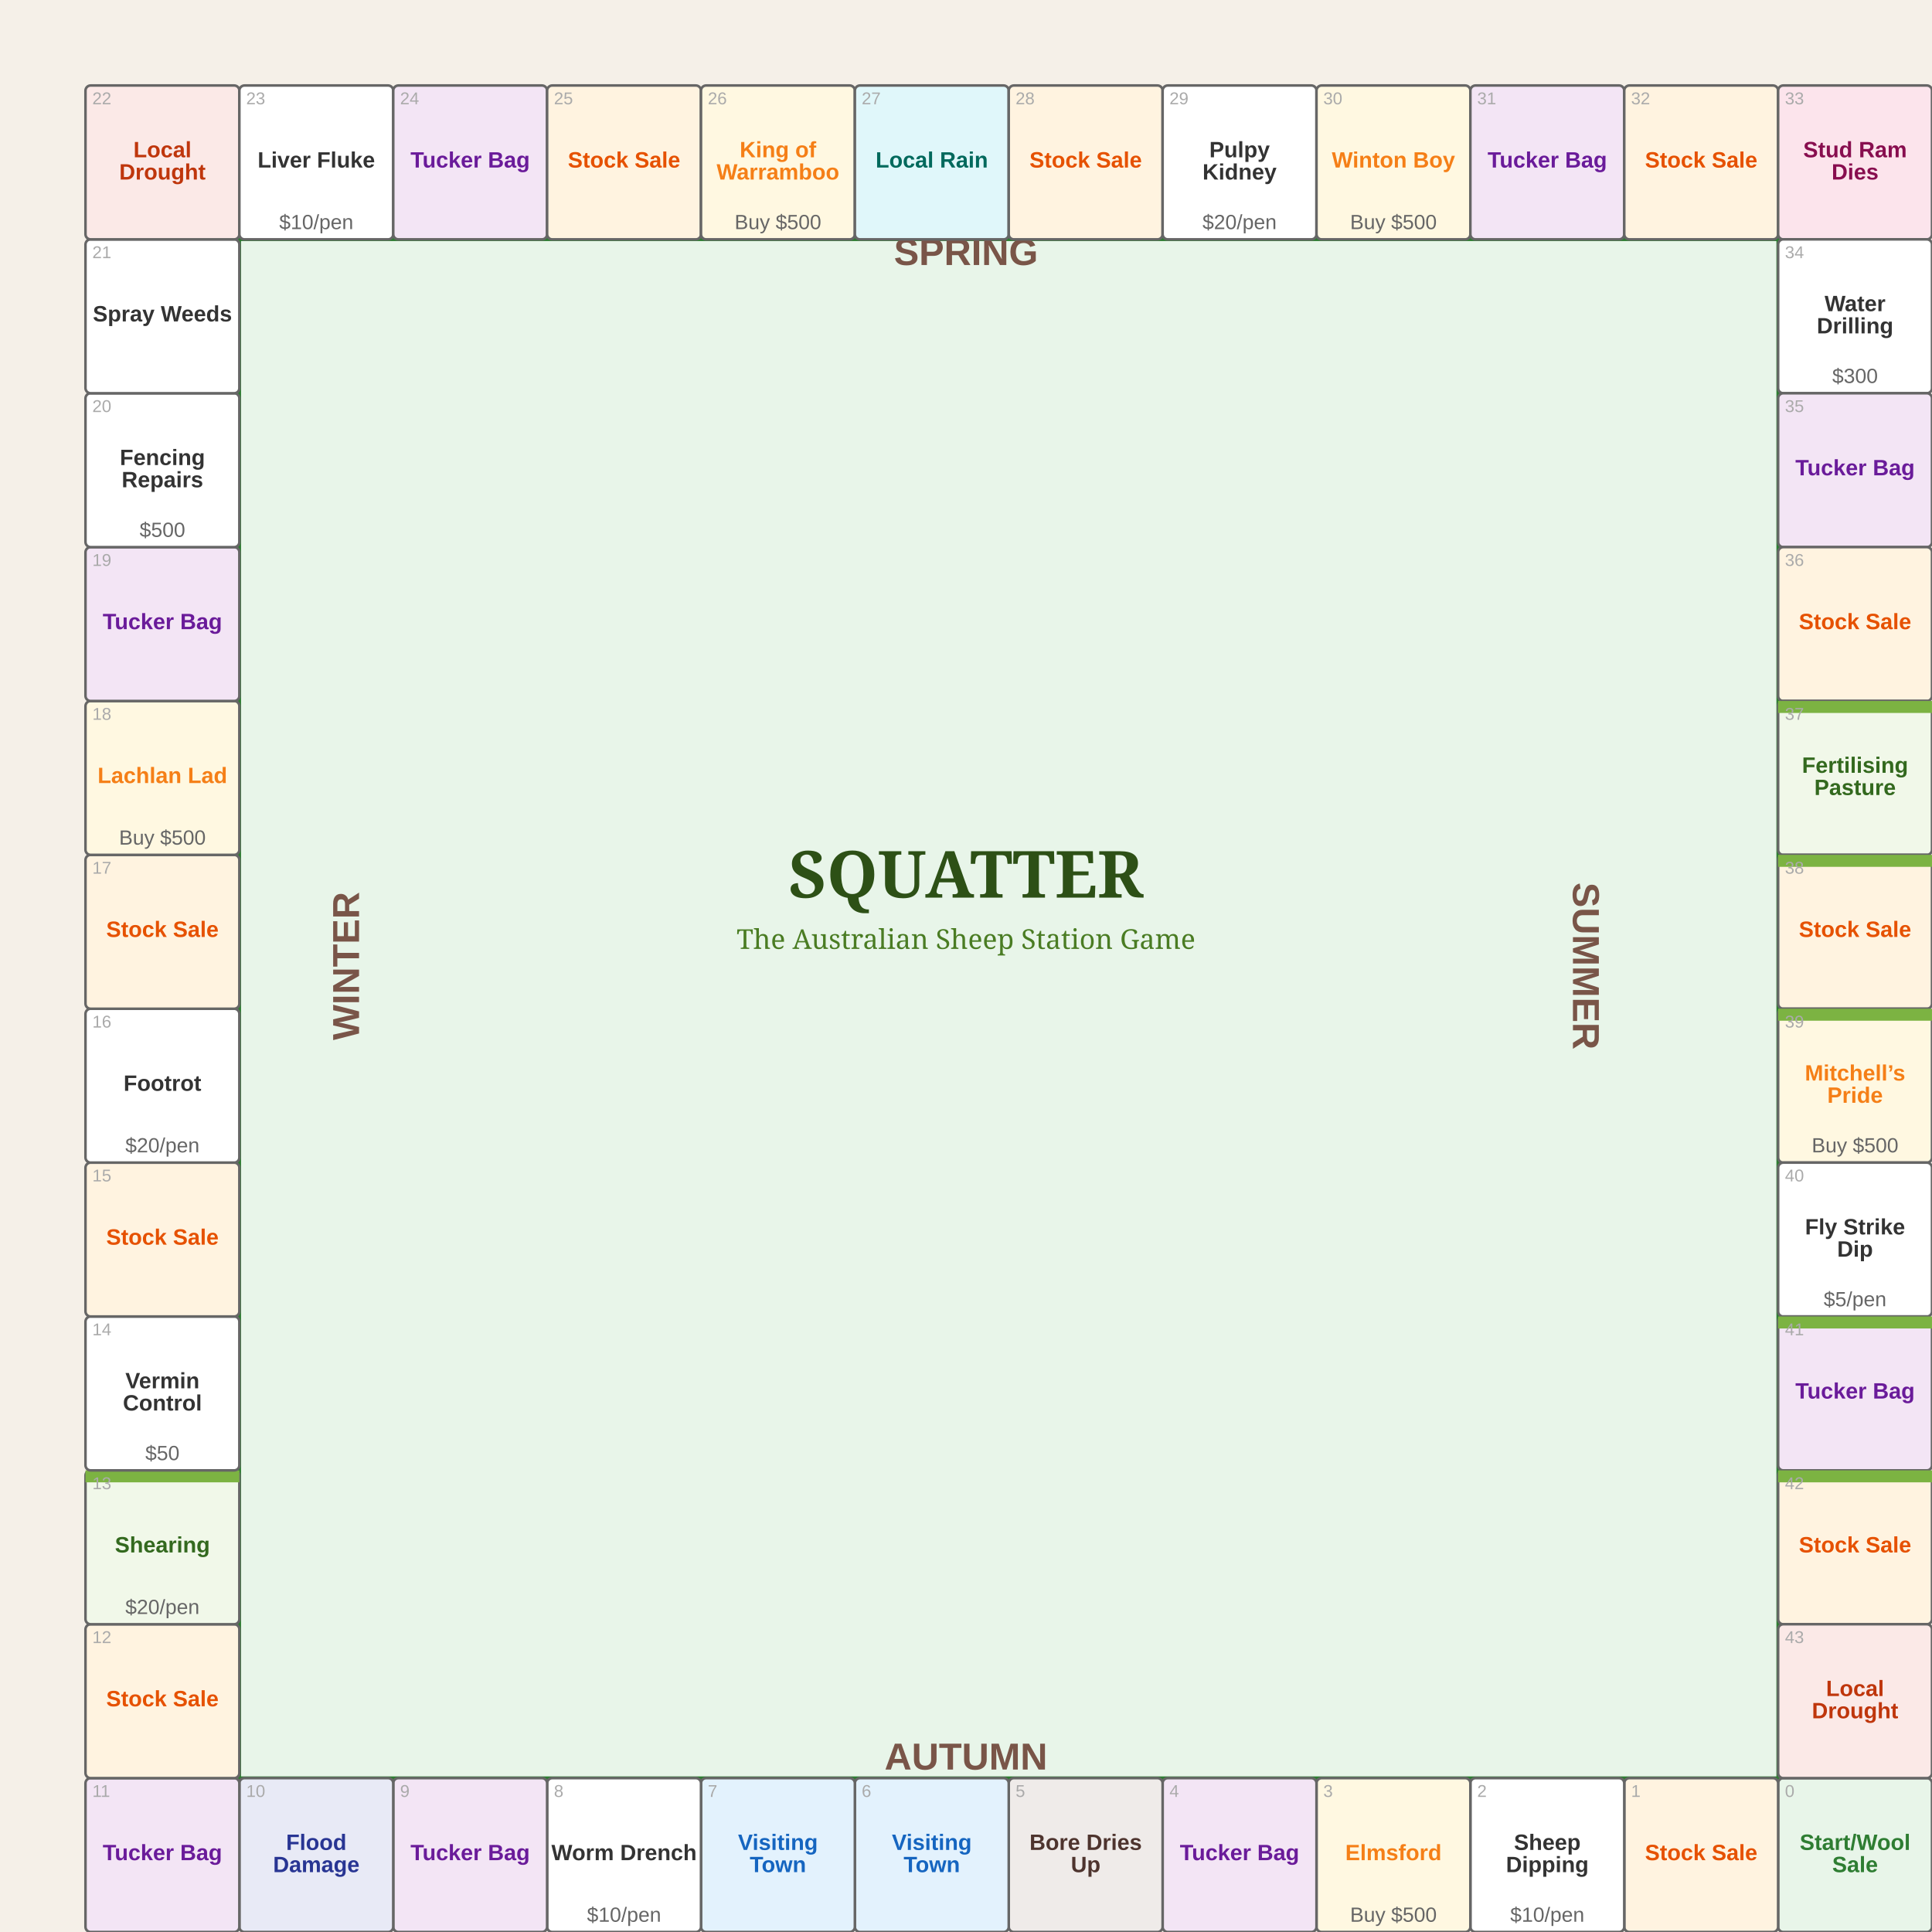
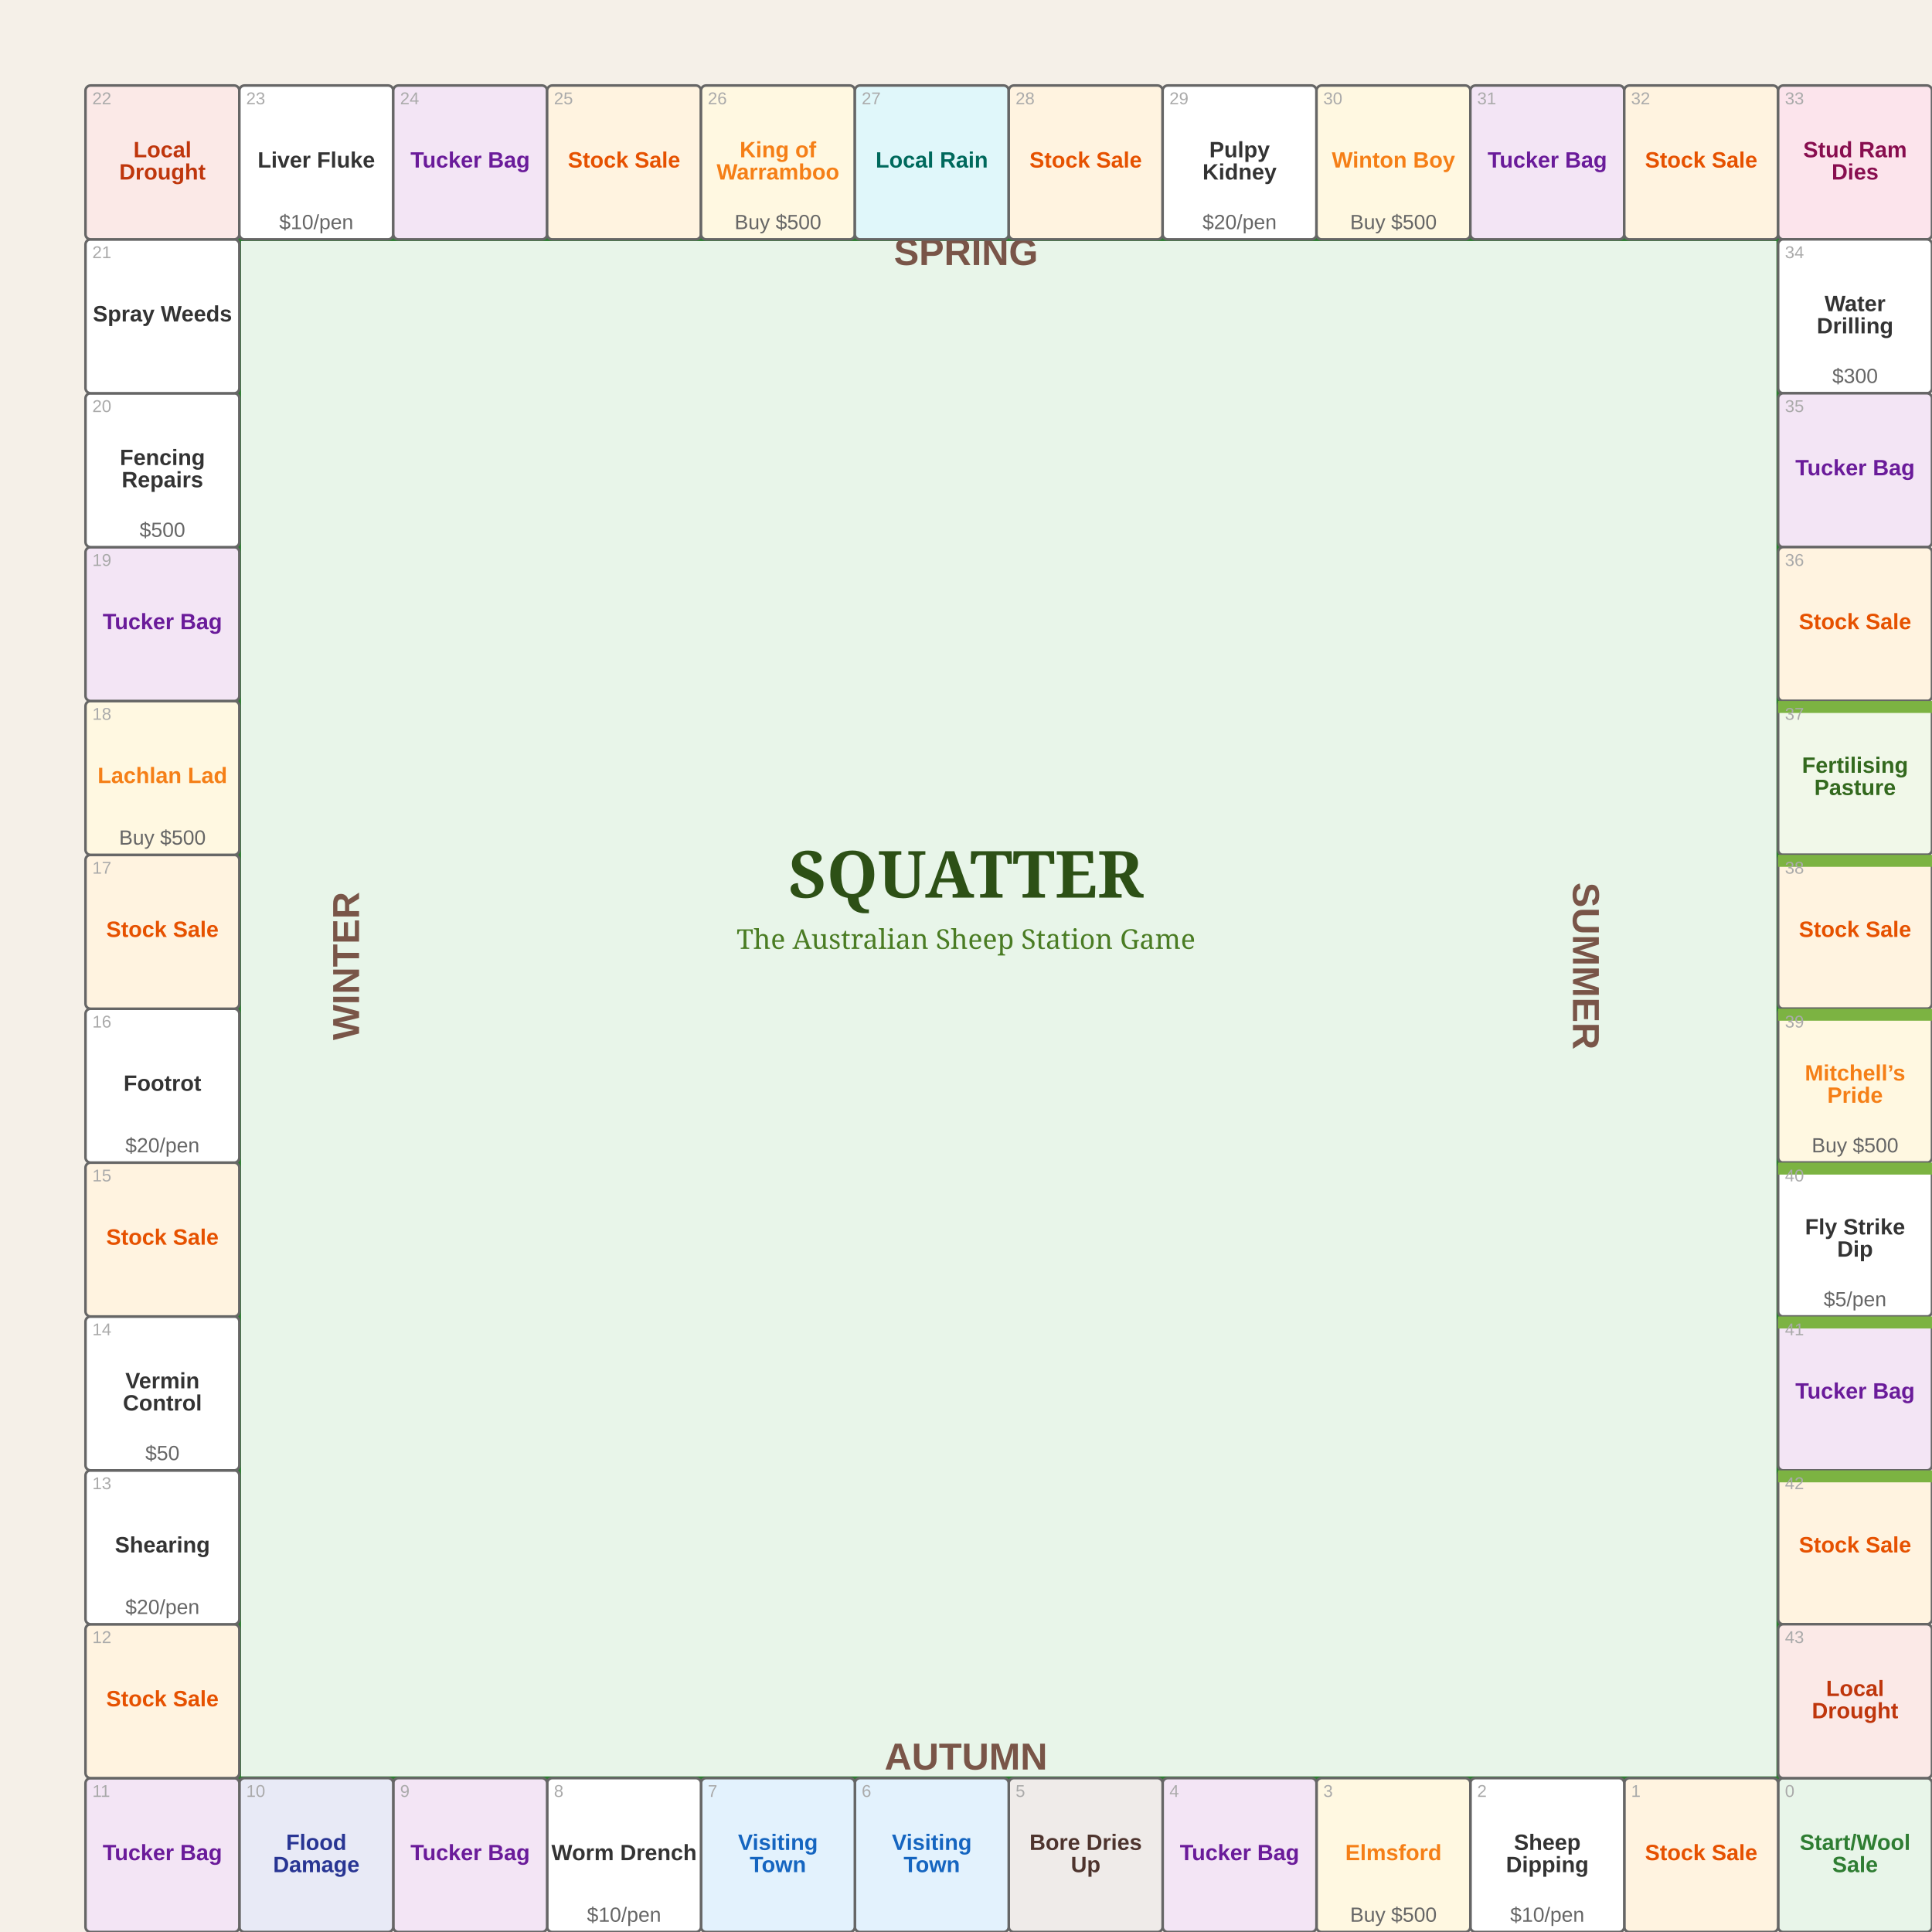
<svg xmlns="http://www.w3.org/2000/svg" width="1130" height="1130" viewBox="0 0 1130 1130">
  <rect width="1130" height="1130" fill="#F5F0E8" />
  <rect x="140" y="140" width="900" height="900" fill="#E8F5E9" stroke="#2E7D32" stroke-width="2" />
  <text x="565" y="525" font-family="Georgia, serif" font-size="38" font-weight="bold" fill="#2d5016" text-anchor="middle">SQUATTER</text>
  <text x="565" y="555" font-family="Georgia, serif" font-size="16" fill="#4a7c23" text-anchor="middle">The Australian Sheep Station Game</text>
  <text x="565" y="1035" font-family="Arial" font-size="22" font-weight="bold" fill="#795548" text-anchor="middle">AUTUMN</text>
  <text x="210" y="565" font-family="Arial" font-size="22" font-weight="bold" fill="#795548" text-anchor="middle" transform="rotate(-90 210 565)">WINTER</text>
  <text x="565" y="155" font-family="Arial" font-size="22" font-weight="bold" fill="#795548" text-anchor="middle">SPRING</text>
  <text x="920" y="565" font-family="Arial" font-size="22" font-weight="bold" fill="#795548" text-anchor="middle" transform="rotate(90 920 565)">SUMMER</text>
  <rect x="1040" y="1040" width="90" height="90" fill="#E8F5E9" stroke="#666" stroke-width="1.5" rx="3" ry="3" />
  <text x="1044" y="1051" font-family="Arial" font-size="10" fill="#aaa">0</text>
  <text x="1085" y="1082" font-family="Arial" font-size="13" font-weight="bold" fill="#2E7D32" text-anchor="middle">Start/Wool</text>
  <text x="1085" y="1095" font-family="Arial" font-size="13" font-weight="bold" fill="#2E7D32" text-anchor="middle">Sale</text>
  <rect x="950" y="1040" width="90" height="90" fill="#FFF3E0" stroke="#666" stroke-width="1.5" rx="3" ry="3" />
  <text x="954" y="1051" font-family="Arial" font-size="10" fill="#aaa">1</text>
  <text x="995" y="1088" font-family="Arial" font-size="13" font-weight="bold" fill="#E65100" text-anchor="middle">Stock Sale</text>
  <rect x="860" y="1040" width="90" height="90" fill="#FFFFFF" stroke="#666" stroke-width="1.5" rx="3" ry="3" />
  <text x="864" y="1051" font-family="Arial" font-size="10" fill="#aaa">2</text>
  <text x="905" y="1082" font-family="Arial" font-size="13" font-weight="bold" fill="#333333" text-anchor="middle">Sheep</text>
  <text x="905" y="1095" font-family="Arial" font-size="13" font-weight="bold" fill="#333333" text-anchor="middle">Dipping</text>
  <text x="905" y="1124" font-family="Arial" font-size="12" fill="#666" text-anchor="middle">$10/pen</text>
  <rect x="770" y="1040" width="90" height="90" fill="#FFF8E1" stroke="#666" stroke-width="1.5" rx="3" ry="3" />
  <text x="774" y="1051" font-family="Arial" font-size="10" fill="#aaa">3</text>
  <text x="815" y="1088" font-family="Arial" font-size="13" font-weight="bold" fill="#F57F17" text-anchor="middle">Elmsford</text>
  <text x="815" y="1124" font-family="Arial" font-size="12" fill="#666" text-anchor="middle">Buy $500</text>
  <rect x="680" y="1040" width="90" height="90" fill="#F3E5F5" stroke="#666" stroke-width="1.5" rx="3" ry="3" />
  <text x="684" y="1051" font-family="Arial" font-size="10" fill="#aaa">4</text>
  <text x="725" y="1088" font-family="Arial" font-size="13" font-weight="bold" fill="#6A1B9A" text-anchor="middle">Tucker Bag</text>
  <rect x="590" y="1040" width="90" height="90" fill="#EFEBE9" stroke="#666" stroke-width="1.5" rx="3" ry="3" />
  <text x="594" y="1051" font-family="Arial" font-size="10" fill="#aaa">5</text>
  <text x="635" y="1082" font-family="Arial" font-size="13" font-weight="bold" fill="#4E342E" text-anchor="middle">Bore Dries</text>
  <text x="635" y="1095" font-family="Arial" font-size="13" font-weight="bold" fill="#4E342E" text-anchor="middle">Up</text>
  <rect x="500" y="1040" width="90" height="90" fill="#E3F2FD" stroke="#666" stroke-width="1.5" rx="3" ry="3" />
  <text x="504" y="1051" font-family="Arial" font-size="10" fill="#aaa">6</text>
  <text x="545" y="1082" font-family="Arial" font-size="13" font-weight="bold" fill="#1565C0" text-anchor="middle">Visiting</text>
  <text x="545" y="1095" font-family="Arial" font-size="13" font-weight="bold" fill="#1565C0" text-anchor="middle">Town</text>
  <rect x="410" y="1040" width="90" height="90" fill="#E3F2FD" stroke="#666" stroke-width="1.5" rx="3" ry="3" />
  <text x="414" y="1051" font-family="Arial" font-size="10" fill="#aaa">7</text>
  <text x="455" y="1082" font-family="Arial" font-size="13" font-weight="bold" fill="#1565C0" text-anchor="middle">Visiting</text>
  <text x="455" y="1095" font-family="Arial" font-size="13" font-weight="bold" fill="#1565C0" text-anchor="middle">Town</text>
  <rect x="320" y="1040" width="90" height="90" fill="#FFFFFF" stroke="#666" stroke-width="1.5" rx="3" ry="3" />
  <text x="324" y="1051" font-family="Arial" font-size="10" fill="#aaa">8</text>
  <text x="365" y="1088" font-family="Arial" font-size="13" font-weight="bold" fill="#333333" text-anchor="middle">Worm Drench</text>
  <text x="365" y="1124" font-family="Arial" font-size="12" fill="#666" text-anchor="middle">$10/pen</text>
  <rect x="230" y="1040" width="90" height="90" fill="#F3E5F5" stroke="#666" stroke-width="1.5" rx="3" ry="3" />
  <text x="234" y="1051" font-family="Arial" font-size="10" fill="#aaa">9</text>
  <text x="275" y="1088" font-family="Arial" font-size="13" font-weight="bold" fill="#6A1B9A" text-anchor="middle">Tucker Bag</text>
  <rect x="140" y="1040" width="90" height="90" fill="#E8EAF6" stroke="#666" stroke-width="1.5" rx="3" ry="3" />
  <text x="144" y="1051" font-family="Arial" font-size="10" fill="#aaa">10</text>
  <text x="185" y="1082" font-family="Arial" font-size="13" font-weight="bold" fill="#283593" text-anchor="middle">Flood</text>
  <text x="185" y="1095" font-family="Arial" font-size="13" font-weight="bold" fill="#283593" text-anchor="middle">Damage</text>
  <rect x="50" y="1040" width="90" height="90" fill="#F3E5F5" stroke="#666" stroke-width="1.5" rx="3" ry="3" />
  <text x="54" y="1051" font-family="Arial" font-size="10" fill="#aaa">11</text>
  <text x="95" y="1088" font-family="Arial" font-size="13" font-weight="bold" fill="#6A1B9A" text-anchor="middle">Tucker Bag</text>
  <rect x="50" y="950" width="90" height="90" fill="#FFF3E0" stroke="#666" stroke-width="1.5" rx="3" ry="3" />
  <text x="54" y="961" font-family="Arial" font-size="10" fill="#aaa">12</text>
  <text x="95" y="998" font-family="Arial" font-size="13" font-weight="bold" fill="#E65100" text-anchor="middle">Stock Sale</text>
-   <rect x="50" y="860" width="90" height="90" fill="#F1F8E9" stroke="#666" stroke-width="1.5" rx="3" ry="3" />
-   <rect x="50" y="860" width="90" height="7" fill="#7CB342" rx="3" ry="0" />
+   <rect x="50" y="860" width="90" height="90" fill="#FFFFFF" stroke="#666" stroke-width="1.5" rx="3" ry="3" />
  <text x="54" y="871" font-family="Arial" font-size="10" fill="#aaa">13</text>
-   <text x="95" y="908" font-family="Arial" font-size="13" font-weight="bold" fill="#33691E" text-anchor="middle">Shearing</text>
+   <text x="95" y="908" font-family="Arial" font-size="13" font-weight="bold" fill="#333333" text-anchor="middle">Shearing</text>
  <text x="95" y="944" font-family="Arial" font-size="12" fill="#666" text-anchor="middle">$20/pen</text>
  <rect x="50" y="770" width="90" height="90" fill="#FFFFFF" stroke="#666" stroke-width="1.5" rx="3" ry="3" />
  <text x="54" y="781" font-family="Arial" font-size="10" fill="#aaa">14</text>
  <text x="95" y="812" font-family="Arial" font-size="13" font-weight="bold" fill="#333333" text-anchor="middle">Vermin</text>
  <text x="95" y="825" font-family="Arial" font-size="13" font-weight="bold" fill="#333333" text-anchor="middle">Control</text>
  <text x="95" y="854" font-family="Arial" font-size="12" fill="#666" text-anchor="middle">$50</text>
  <rect x="50" y="680" width="90" height="90" fill="#FFF3E0" stroke="#666" stroke-width="1.5" rx="3" ry="3" />
  <text x="54" y="691" font-family="Arial" font-size="10" fill="#aaa">15</text>
  <text x="95" y="728" font-family="Arial" font-size="13" font-weight="bold" fill="#E65100" text-anchor="middle">Stock Sale</text>
  <rect x="50" y="590" width="90" height="90" fill="#FFFFFF" stroke="#666" stroke-width="1.5" rx="3" ry="3" />
  <text x="54" y="601" font-family="Arial" font-size="10" fill="#aaa">16</text>
  <text x="95" y="638" font-family="Arial" font-size="13" font-weight="bold" fill="#333333" text-anchor="middle">Footrot</text>
  <text x="95" y="674" font-family="Arial" font-size="12" fill="#666" text-anchor="middle">$20/pen</text>
  <rect x="50" y="500" width="90" height="90" fill="#FFF3E0" stroke="#666" stroke-width="1.5" rx="3" ry="3" />
  <text x="54" y="511" font-family="Arial" font-size="10" fill="#aaa">17</text>
  <text x="95" y="548" font-family="Arial" font-size="13" font-weight="bold" fill="#E65100" text-anchor="middle">Stock Sale</text>
  <rect x="50" y="410" width="90" height="90" fill="#FFF8E1" stroke="#666" stroke-width="1.5" rx="3" ry="3" />
  <text x="54" y="421" font-family="Arial" font-size="10" fill="#aaa">18</text>
  <text x="95" y="458" font-family="Arial" font-size="13" font-weight="bold" fill="#F57F17" text-anchor="middle">Lachlan Lad</text>
  <text x="95" y="494" font-family="Arial" font-size="12" fill="#666" text-anchor="middle">Buy $500</text>
  <rect x="50" y="320" width="90" height="90" fill="#F3E5F5" stroke="#666" stroke-width="1.5" rx="3" ry="3" />
  <text x="54" y="331" font-family="Arial" font-size="10" fill="#aaa">19</text>
  <text x="95" y="368" font-family="Arial" font-size="13" font-weight="bold" fill="#6A1B9A" text-anchor="middle">Tucker Bag</text>
  <rect x="50" y="230" width="90" height="90" fill="#FFFFFF" stroke="#666" stroke-width="1.5" rx="3" ry="3" />
  <text x="54" y="241" font-family="Arial" font-size="10" fill="#aaa">20</text>
  <text x="95" y="272" font-family="Arial" font-size="13" font-weight="bold" fill="#333333" text-anchor="middle">Fencing</text>
  <text x="95" y="285" font-family="Arial" font-size="13" font-weight="bold" fill="#333333" text-anchor="middle">Repairs</text>
  <text x="95" y="314" font-family="Arial" font-size="12" fill="#666" text-anchor="middle">$500</text>
  <rect x="50" y="140" width="90" height="90" fill="#FFFFFF" stroke="#666" stroke-width="1.5" rx="3" ry="3" />
  <text x="54" y="151" font-family="Arial" font-size="10" fill="#aaa">21</text>
  <text x="95" y="188" font-family="Arial" font-size="13" font-weight="bold" fill="#333333" text-anchor="middle">Spray Weeds</text>
  <rect x="50" y="50" width="90" height="90" fill="#FBE9E7" stroke="#666" stroke-width="1.5" rx="3" ry="3" />
  <text x="54" y="61" font-family="Arial" font-size="10" fill="#aaa">22</text>
  <text x="95" y="92" font-family="Arial" font-size="13" font-weight="bold" fill="#BF360C" text-anchor="middle">Local</text>
  <text x="95" y="105" font-family="Arial" font-size="13" font-weight="bold" fill="#BF360C" text-anchor="middle">Drought</text>
  <rect x="140" y="50" width="90" height="90" fill="#FFFFFF" stroke="#666" stroke-width="1.5" rx="3" ry="3" />
  <text x="144" y="61" font-family="Arial" font-size="10" fill="#aaa">23</text>
  <text x="185" y="98" font-family="Arial" font-size="13" font-weight="bold" fill="#333333" text-anchor="middle">Liver Fluke</text>
  <text x="185" y="134" font-family="Arial" font-size="12" fill="#666" text-anchor="middle">$10/pen</text>
  <rect x="230" y="50" width="90" height="90" fill="#F3E5F5" stroke="#666" stroke-width="1.5" rx="3" ry="3" />
  <text x="234" y="61" font-family="Arial" font-size="10" fill="#aaa">24</text>
  <text x="275" y="98" font-family="Arial" font-size="13" font-weight="bold" fill="#6A1B9A" text-anchor="middle">Tucker Bag</text>
  <rect x="320" y="50" width="90" height="90" fill="#FFF3E0" stroke="#666" stroke-width="1.5" rx="3" ry="3" />
  <text x="324" y="61" font-family="Arial" font-size="10" fill="#aaa">25</text>
  <text x="365" y="98" font-family="Arial" font-size="13" font-weight="bold" fill="#E65100" text-anchor="middle">Stock Sale</text>
  <rect x="410" y="50" width="90" height="90" fill="#FFF8E1" stroke="#666" stroke-width="1.5" rx="3" ry="3" />
  <text x="414" y="61" font-family="Arial" font-size="10" fill="#aaa">26</text>
  <text x="455" y="92" font-family="Arial" font-size="13" font-weight="bold" fill="#F57F17" text-anchor="middle">King of</text>
  <text x="455" y="105" font-family="Arial" font-size="13" font-weight="bold" fill="#F57F17" text-anchor="middle">Warramboo</text>
  <text x="455" y="134" font-family="Arial" font-size="12" fill="#666" text-anchor="middle">Buy $500</text>
  <rect x="500" y="50" width="90" height="90" fill="#E0F7FA" stroke="#666" stroke-width="1.5" rx="3" ry="3" />
  <text x="504" y="61" font-family="Arial" font-size="10" fill="#aaa">27</text>
  <text x="545" y="98" font-family="Arial" font-size="13" font-weight="bold" fill="#00695C" text-anchor="middle">Local Rain</text>
  <rect x="590" y="50" width="90" height="90" fill="#FFF3E0" stroke="#666" stroke-width="1.5" rx="3" ry="3" />
  <text x="594" y="61" font-family="Arial" font-size="10" fill="#aaa">28</text>
  <text x="635" y="98" font-family="Arial" font-size="13" font-weight="bold" fill="#E65100" text-anchor="middle">Stock Sale</text>
  <rect x="680" y="50" width="90" height="90" fill="#FFFFFF" stroke="#666" stroke-width="1.5" rx="3" ry="3" />
  <text x="684" y="61" font-family="Arial" font-size="10" fill="#aaa">29</text>
  <text x="725" y="92" font-family="Arial" font-size="13" font-weight="bold" fill="#333333" text-anchor="middle">Pulpy</text>
  <text x="725" y="105" font-family="Arial" font-size="13" font-weight="bold" fill="#333333" text-anchor="middle">Kidney</text>
  <text x="725" y="134" font-family="Arial" font-size="12" fill="#666" text-anchor="middle">$20/pen</text>
  <rect x="770" y="50" width="90" height="90" fill="#FFF8E1" stroke="#666" stroke-width="1.5" rx="3" ry="3" />
  <text x="774" y="61" font-family="Arial" font-size="10" fill="#aaa">30</text>
  <text x="815" y="98" font-family="Arial" font-size="13" font-weight="bold" fill="#F57F17" text-anchor="middle">Winton Boy</text>
  <text x="815" y="134" font-family="Arial" font-size="12" fill="#666" text-anchor="middle">Buy $500</text>
  <rect x="860" y="50" width="90" height="90" fill="#F3E5F5" stroke="#666" stroke-width="1.5" rx="3" ry="3" />
  <text x="864" y="61" font-family="Arial" font-size="10" fill="#aaa">31</text>
  <text x="905" y="98" font-family="Arial" font-size="13" font-weight="bold" fill="#6A1B9A" text-anchor="middle">Tucker Bag</text>
  <rect x="950" y="50" width="90" height="90" fill="#FFF3E0" stroke="#666" stroke-width="1.5" rx="3" ry="3" />
  <text x="954" y="61" font-family="Arial" font-size="10" fill="#aaa">32</text>
  <text x="995" y="98" font-family="Arial" font-size="13" font-weight="bold" fill="#E65100" text-anchor="middle">Stock Sale</text>
  <rect x="1040" y="50" width="90" height="90" fill="#FCE4EC" stroke="#666" stroke-width="1.5" rx="3" ry="3" />
  <text x="1044" y="61" font-family="Arial" font-size="10" fill="#aaa">33</text>
  <text x="1085" y="92" font-family="Arial" font-size="13" font-weight="bold" fill="#880E4F" text-anchor="middle">Stud Ram</text>
  <text x="1085" y="105" font-family="Arial" font-size="13" font-weight="bold" fill="#880E4F" text-anchor="middle">Dies</text>
  <rect x="1040" y="140" width="90" height="90" fill="#FFFFFF" stroke="#666" stroke-width="1.5" rx="3" ry="3" />
  <text x="1044" y="151" font-family="Arial" font-size="10" fill="#aaa">34</text>
  <text x="1085" y="182" font-family="Arial" font-size="13" font-weight="bold" fill="#333333" text-anchor="middle">Water</text>
  <text x="1085" y="195" font-family="Arial" font-size="13" font-weight="bold" fill="#333333" text-anchor="middle">Drilling</text>
  <text x="1085" y="224" font-family="Arial" font-size="12" fill="#666" text-anchor="middle">$300</text>
  <rect x="1040" y="230" width="90" height="90" fill="#F3E5F5" stroke="#666" stroke-width="1.5" rx="3" ry="3" />
  <text x="1044" y="241" font-family="Arial" font-size="10" fill="#aaa">35</text>
  <text x="1085" y="278" font-family="Arial" font-size="13" font-weight="bold" fill="#6A1B9A" text-anchor="middle">Tucker Bag</text>
  <rect x="1040" y="320" width="90" height="90" fill="#FFF3E0" stroke="#666" stroke-width="1.5" rx="3" ry="3" />
  <text x="1044" y="331" font-family="Arial" font-size="10" fill="#aaa">36</text>
  <text x="1085" y="368" font-family="Arial" font-size="13" font-weight="bold" fill="#E65100" text-anchor="middle">Stock Sale</text>
  <rect x="1040" y="410" width="90" height="90" fill="#F1F8E9" stroke="#666" stroke-width="1.5" rx="3" ry="3" />
  <rect x="1040" y="410" width="90" height="7" fill="#7CB342" rx="3" ry="0" />
  <text x="1044" y="421" font-family="Arial" font-size="10" fill="#aaa">37</text>
  <text x="1085" y="452" font-family="Arial" font-size="13" font-weight="bold" fill="#33691E" text-anchor="middle">Fertilising</text>
  <text x="1085" y="465" font-family="Arial" font-size="13" font-weight="bold" fill="#33691E" text-anchor="middle">Pasture</text>
  <rect x="1040" y="500" width="90" height="90" fill="#FFF3E0" stroke="#666" stroke-width="1.5" rx="3" ry="3" />
  <rect x="1040" y="500" width="90" height="7" fill="#7CB342" rx="3" ry="0" />
  <text x="1044" y="511" font-family="Arial" font-size="10" fill="#aaa">38</text>
  <text x="1085" y="548" font-family="Arial" font-size="13" font-weight="bold" fill="#E65100" text-anchor="middle">Stock Sale</text>
  <rect x="1040" y="590" width="90" height="90" fill="#FFF8E1" stroke="#666" stroke-width="1.5" rx="3" ry="3" />
  <rect x="1040" y="590" width="90" height="7" fill="#7CB342" rx="3" ry="0" />
  <text x="1044" y="601" font-family="Arial" font-size="10" fill="#aaa">39</text>
  <text x="1085" y="632" font-family="Arial" font-size="13" font-weight="bold" fill="#F57F17" text-anchor="middle">Mitchell’s</text>
  <text x="1085" y="645" font-family="Arial" font-size="13" font-weight="bold" fill="#F57F17" text-anchor="middle">Pride</text>
  <text x="1085" y="674" font-family="Arial" font-size="12" fill="#666" text-anchor="middle">Buy $500</text>
  <rect x="1040" y="680" width="90" height="90" fill="#FFFFFF" stroke="#666" stroke-width="1.5" rx="3" ry="3" />
+   <rect x="1040" y="680" width="90" height="7" fill="#7CB342" rx="3" ry="0" />
  <text x="1044" y="691" font-family="Arial" font-size="10" fill="#aaa">40</text>
  <text x="1085" y="722" font-family="Arial" font-size="13" font-weight="bold" fill="#333333" text-anchor="middle">Fly Strike</text>
  <text x="1085" y="735" font-family="Arial" font-size="13" font-weight="bold" fill="#333333" text-anchor="middle">Dip</text>
  <text x="1085" y="764" font-family="Arial" font-size="12" fill="#666" text-anchor="middle">$5/pen</text>
  <rect x="1040" y="770" width="90" height="90" fill="#F3E5F5" stroke="#666" stroke-width="1.5" rx="3" ry="3" />
  <rect x="1040" y="770" width="90" height="7" fill="#7CB342" rx="3" ry="0" />
  <text x="1044" y="781" font-family="Arial" font-size="10" fill="#aaa">41</text>
  <text x="1085" y="818" font-family="Arial" font-size="13" font-weight="bold" fill="#6A1B9A" text-anchor="middle">Tucker Bag</text>
  <rect x="1040" y="860" width="90" height="90" fill="#FFF3E0" stroke="#666" stroke-width="1.5" rx="3" ry="3" />
  <rect x="1040" y="860" width="90" height="7" fill="#7CB342" rx="3" ry="0" />
  <text x="1044" y="871" font-family="Arial" font-size="10" fill="#aaa">42</text>
  <text x="1085" y="908" font-family="Arial" font-size="13" font-weight="bold" fill="#E65100" text-anchor="middle">Stock Sale</text>
  <rect x="1040" y="950" width="90" height="90" fill="#FBE9E7" stroke="#666" stroke-width="1.5" rx="3" ry="3" />
  <text x="1044" y="961" font-family="Arial" font-size="10" fill="#aaa">43</text>
  <text x="1085" y="992" font-family="Arial" font-size="13" font-weight="bold" fill="#BF360C" text-anchor="middle">Local</text>
  <text x="1085" y="1005" font-family="Arial" font-size="13" font-weight="bold" fill="#BF360C" text-anchor="middle">Drought</text>
</svg>
